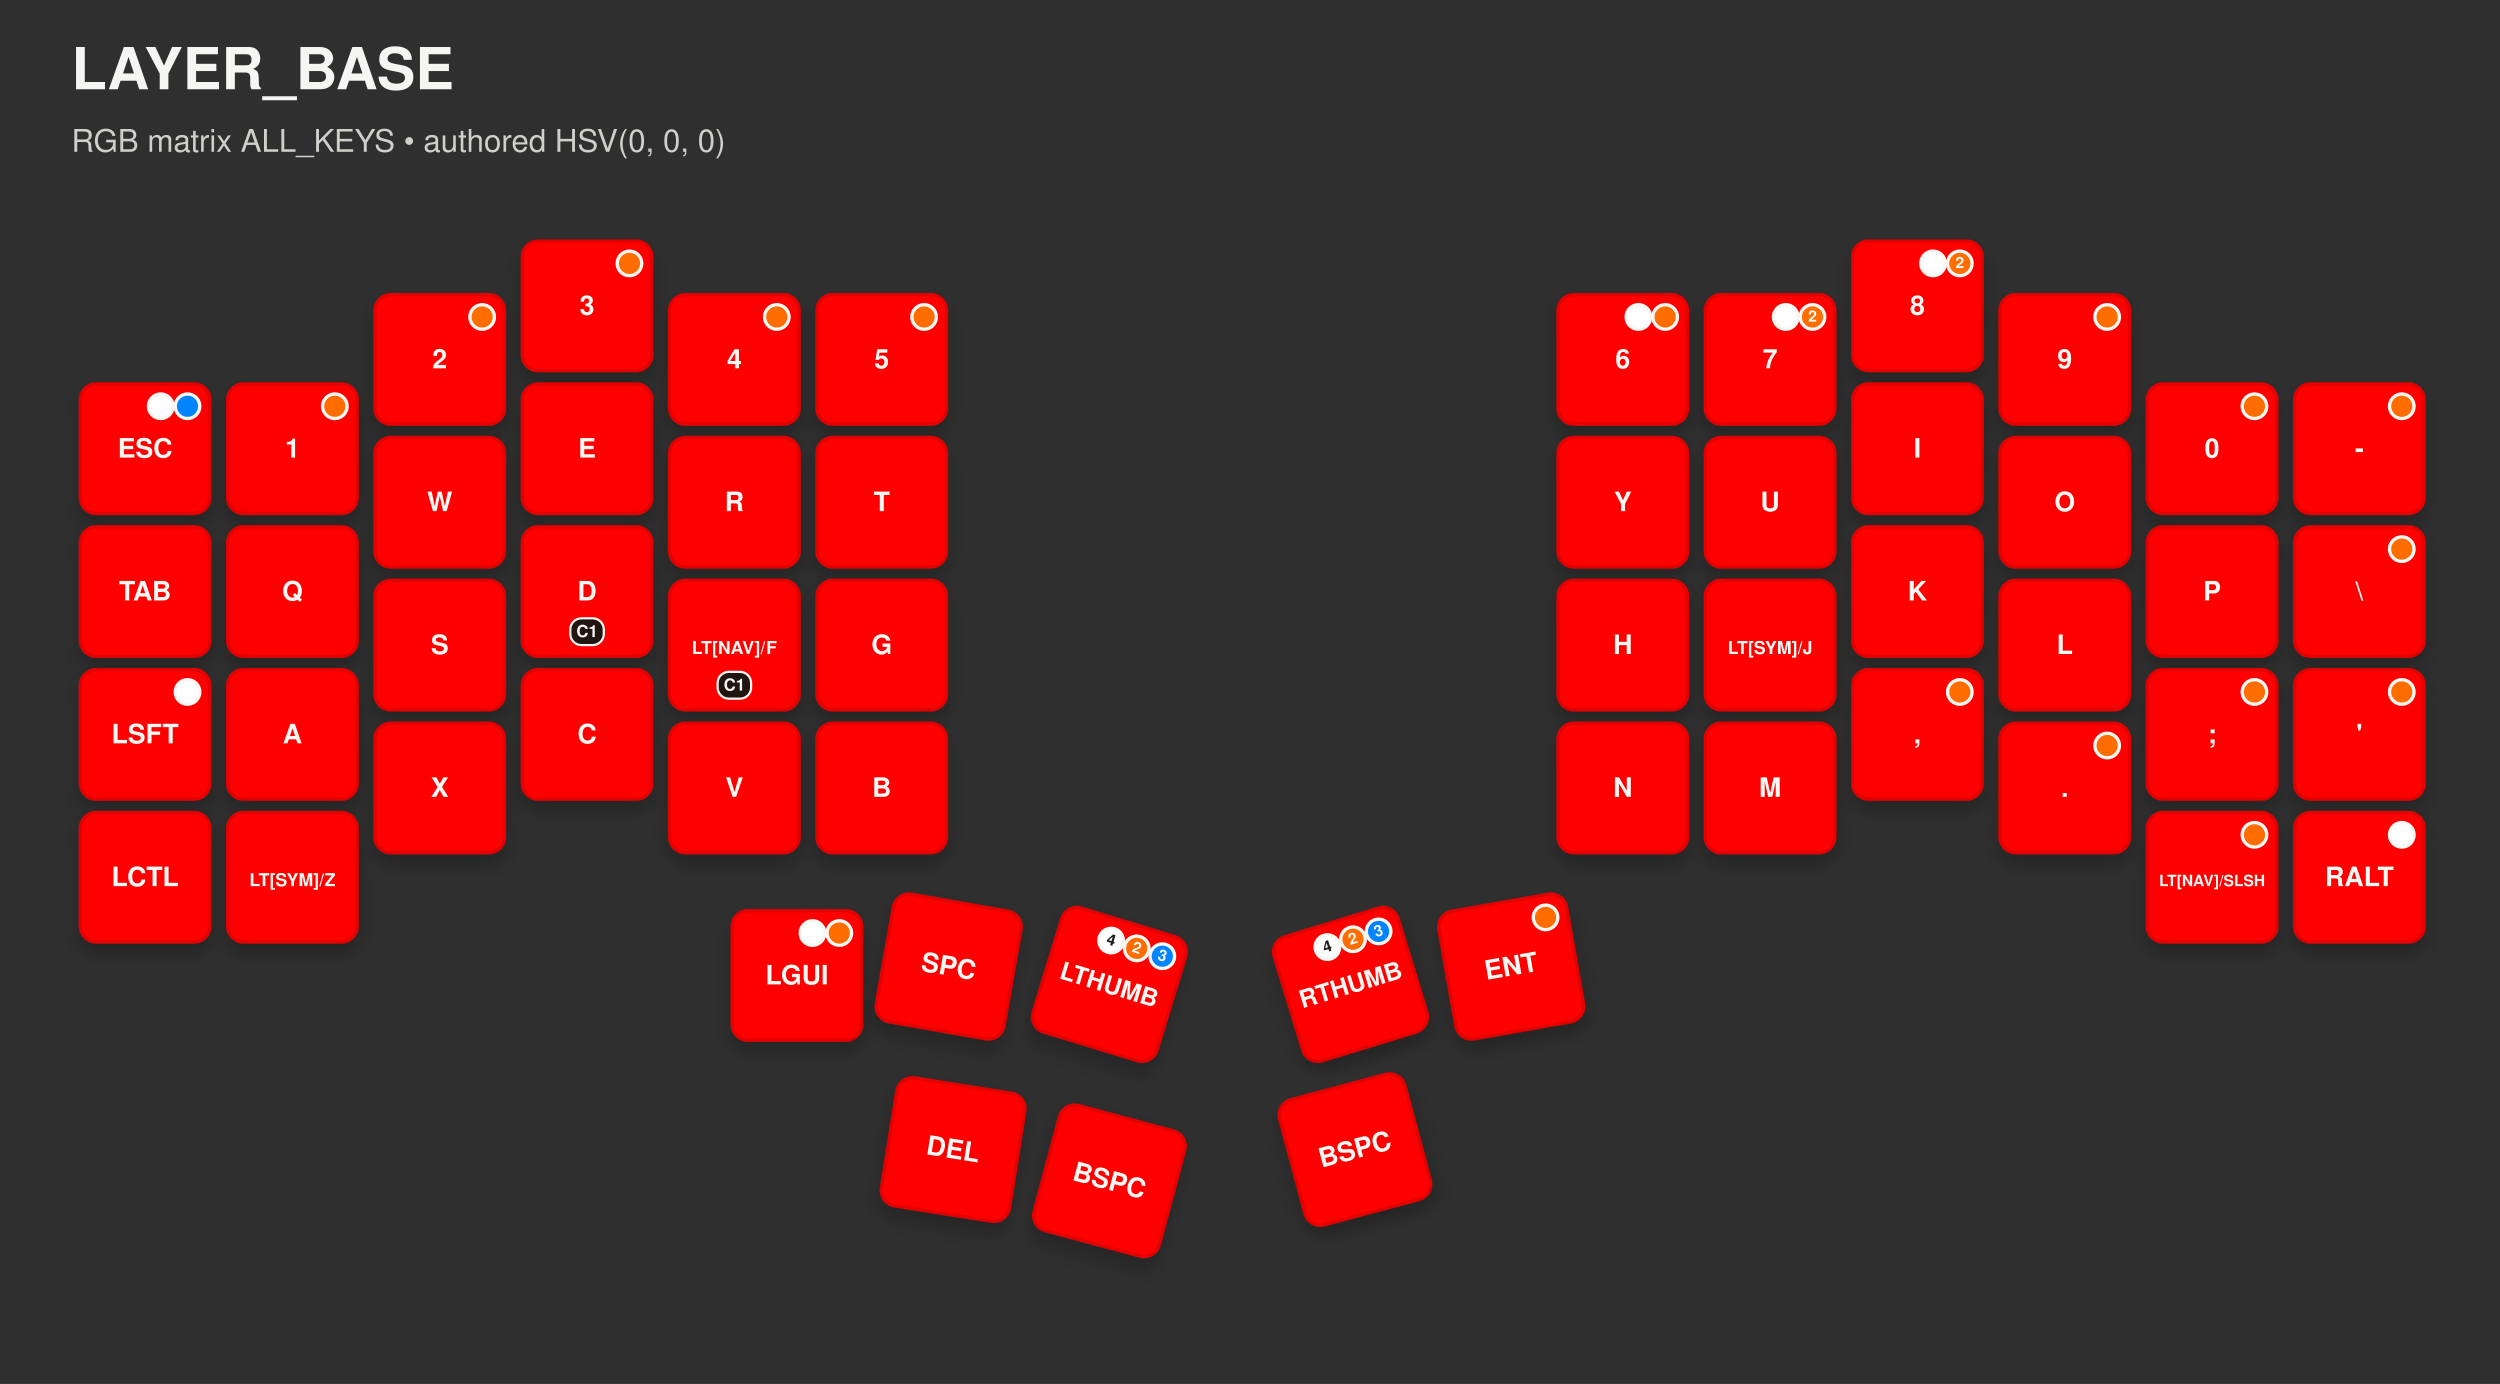
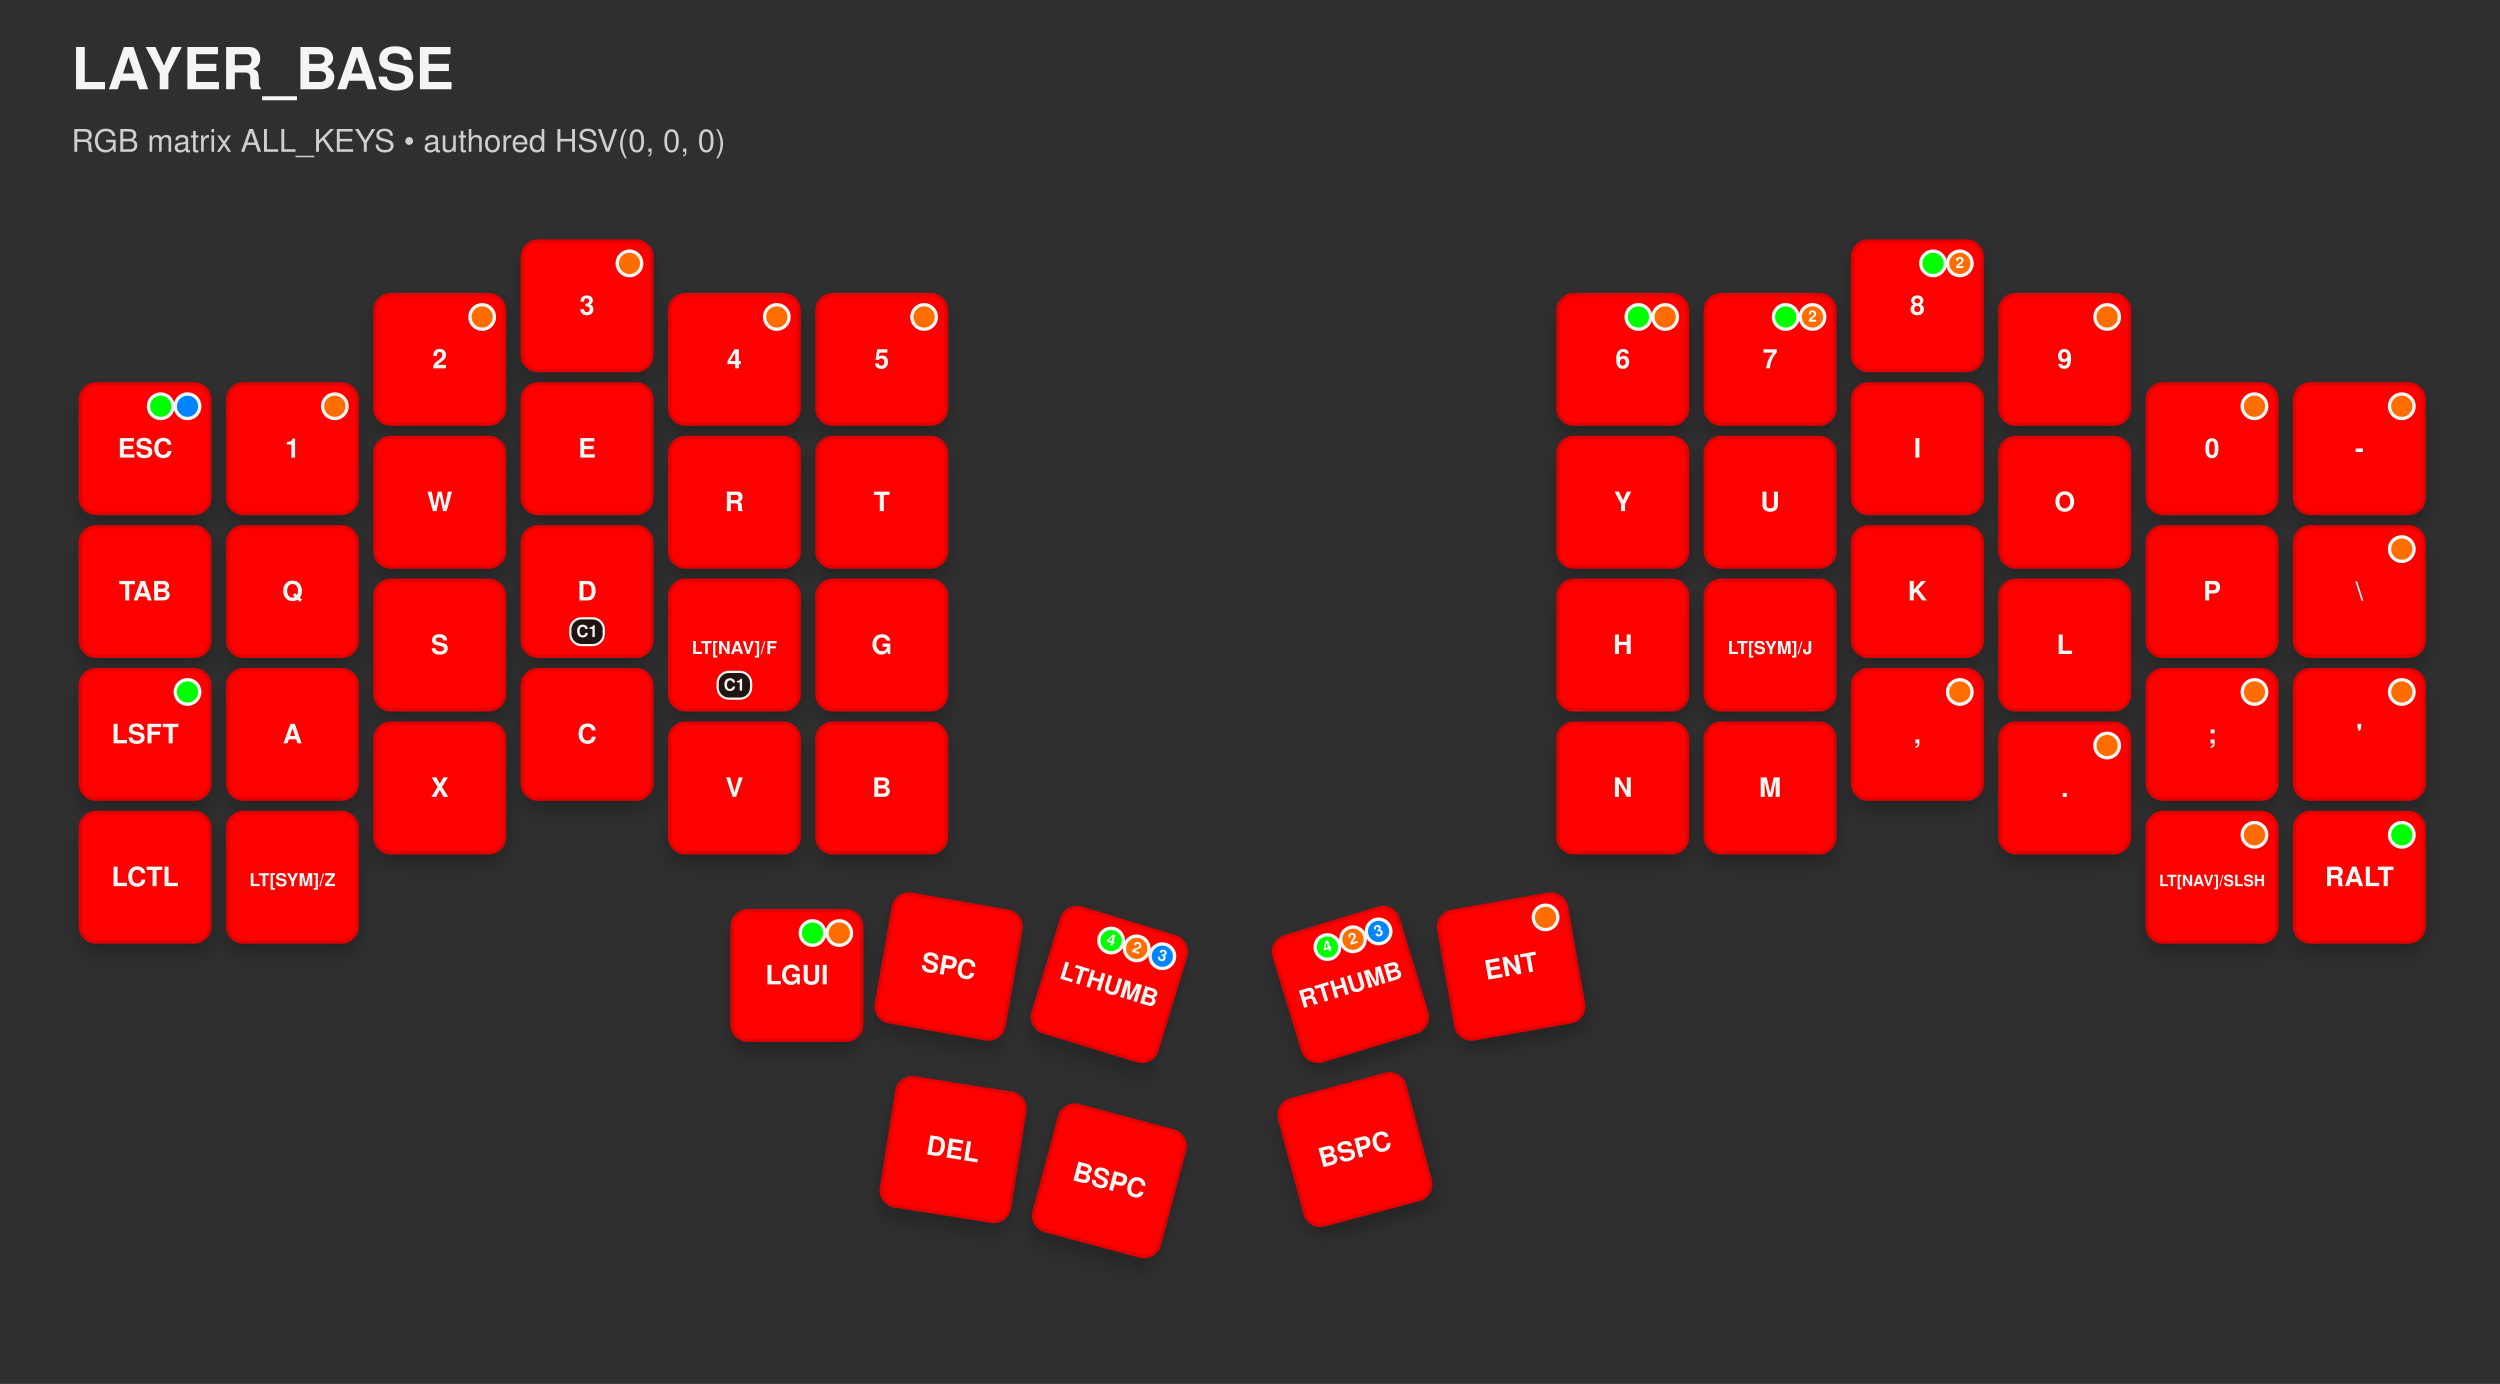
<svg xmlns="http://www.w3.org/2000/svg" width="1120" height="620" viewBox="0 0 1120 620" role="img" aria-labelledby="title desc">
  <defs>
    <filter id="shadow" x="-20%" y="-20%" width="140%" height="140%">
      <feDropShadow dx="0" dy="5" stdDeviation="4" flood-color="#000000" flood-opacity="0.22" />
    </filter>
  </defs>
  <rect width="1120" height="620" fill="#2f2f2f" />
  <text x="32" y="40" fill="#f5f5f3" font-size="26" font-family="Helvetica, Arial, sans-serif" font-weight="700">LAYER_BASE</text>
  <text x="32" y="68" fill="#cfcfcb" font-size="14" font-family="Helvetica, Arial, sans-serif">RGB matrix ALL_KEYS • authored HSV(0, 0, 0)</text>
  <g transform="rotate(0 65.0 201.0)">
    <rect x="36.0" y="172.0" width="58" height="58" rx="7" fill="#ff0000" stroke="#e30000" stroke-width="1.5" filter="url(#shadow)" />
    <text x="65.0" y="205.0" fill="#f7f7f4" fill-opacity="1.0" font-size="12" text-anchor="middle" font-family="Helvetica, Arial, sans-serif" font-weight="600">ESC</text>
-     <circle cx="72.0" cy="182.0" r="5.5" fill="#ffffff" stroke="#f7f7f4" stroke-width="1.5" />
+     <circle cx="72.0" cy="182.0" r="5.5" fill="#00ff00" stroke="#f7f7f4" stroke-width="1.5" />
    <circle cx="84.0" cy="182.0" r="5.5" fill="#0084ff" stroke="#f7f7f4" stroke-width="1.5" />
  </g>
  <g transform="rotate(0 131.0 201.0)">
    <rect x="102.0" y="172.0" width="58" height="58" rx="7" fill="#ff0000" stroke="#e30000" stroke-width="1.5" filter="url(#shadow)" />
    <text x="131.0" y="205.0" fill="#f7f7f4" fill-opacity="1.0" font-size="12" text-anchor="middle" font-family="Helvetica, Arial, sans-serif" font-weight="600">1</text>
    <circle cx="150.0" cy="182.0" r="5.5" fill="#ff6c00" stroke="#f7f7f4" stroke-width="1.5" />
  </g>
  <g transform="rotate(0 197.0 161.0)">
    <rect x="168.0" y="132.0" width="58" height="58" rx="7" fill="#ff0000" stroke="#e30000" stroke-width="1.5" filter="url(#shadow)" />
    <text x="197.0" y="165.0" fill="#f7f7f4" fill-opacity="1.0" font-size="12" text-anchor="middle" font-family="Helvetica, Arial, sans-serif" font-weight="600">2</text>
    <circle cx="216.0" cy="142.0" r="5.5" fill="#ff6c00" stroke="#f7f7f4" stroke-width="1.5" />
  </g>
  <g transform="rotate(0 263.0 137.0)">
    <rect x="234.0" y="108.0" width="58" height="58" rx="7" fill="#ff0000" stroke="#e30000" stroke-width="1.5" filter="url(#shadow)" />
    <text x="263.0" y="141.0" fill="#f7f7f4" fill-opacity="1.0" font-size="12" text-anchor="middle" font-family="Helvetica, Arial, sans-serif" font-weight="600">3</text>
    <circle cx="282.0" cy="118.0" r="5.5" fill="#ff6c00" stroke="#f7f7f4" stroke-width="1.5" />
  </g>
  <g transform="rotate(0 329.0 161.0)">
    <rect x="300.0" y="132.0" width="58" height="58" rx="7" fill="#ff0000" stroke="#e30000" stroke-width="1.5" filter="url(#shadow)" />
    <text x="329.0" y="165.0" fill="#f7f7f4" fill-opacity="1.0" font-size="12" text-anchor="middle" font-family="Helvetica, Arial, sans-serif" font-weight="600">4</text>
    <circle cx="348.0" cy="142.0" r="5.5" fill="#ff6c00" stroke="#f7f7f4" stroke-width="1.5" />
  </g>
  <g transform="rotate(0 395.0 161.0)">
    <rect x="366.0" y="132.0" width="58" height="58" rx="7" fill="#ff0000" stroke="#e30000" stroke-width="1.5" filter="url(#shadow)" />
    <text x="395.0" y="165.0" fill="#f7f7f4" fill-opacity="1.0" font-size="12" text-anchor="middle" font-family="Helvetica, Arial, sans-serif" font-weight="600">5</text>
    <circle cx="414.0" cy="142.0" r="5.5" fill="#ff6c00" stroke="#f7f7f4" stroke-width="1.5" />
  </g>
  <g transform="rotate(0 727.0 161.0)">
    <rect x="698.0" y="132.0" width="58" height="58" rx="7" fill="#ff0000" stroke="#e30000" stroke-width="1.5" filter="url(#shadow)" />
    <text x="727.0" y="165.0" fill="#f7f7f4" fill-opacity="1.0" font-size="12" text-anchor="middle" font-family="Helvetica, Arial, sans-serif" font-weight="600">6</text>
-     <circle cx="734.0" cy="142.0" r="5.5" fill="#ffffff" stroke="#f7f7f4" stroke-width="1.5" />
+     <circle cx="734.0" cy="142.0" r="5.5" fill="#00ff00" stroke="#f7f7f4" stroke-width="1.5" />
    <circle cx="746.0" cy="142.0" r="5.5" fill="#ff6c00" stroke="#f7f7f4" stroke-width="1.5" />
  </g>
  <g transform="rotate(0 793.0 161.0)">
    <rect x="764.0" y="132.0" width="58" height="58" rx="7" fill="#ff0000" stroke="#e30000" stroke-width="1.5" filter="url(#shadow)" />
    <text x="793.0" y="165.0" fill="#f7f7f4" fill-opacity="1.0" font-size="12" text-anchor="middle" font-family="Helvetica, Arial, sans-serif" font-weight="600">7</text>
-     <circle cx="800.0" cy="142.0" r="5.5" fill="#ffffff" stroke="#f7f7f4" stroke-width="1.5" />
+     <circle cx="800.0" cy="142.0" r="5.5" fill="#00ff00" stroke="#f7f7f4" stroke-width="1.5" />
    <circle cx="812.0" cy="142.0" r="5.5" fill="#ff6c00" stroke="#f7f7f4" stroke-width="1.5" />
    <text x="812.0" y="142.5" fill="#f7f7f4" font-size="7" text-anchor="middle" dominant-baseline="central" font-family="Helvetica, Arial, sans-serif" font-weight="700">2</text>
  </g>
  <g transform="rotate(0 859.0 137.0)">
    <rect x="830.0" y="108.0" width="58" height="58" rx="7" fill="#ff0000" stroke="#e30000" stroke-width="1.5" filter="url(#shadow)" />
    <text x="859.0" y="141.0" fill="#f7f7f4" fill-opacity="1.0" font-size="12" text-anchor="middle" font-family="Helvetica, Arial, sans-serif" font-weight="600">8</text>
-     <circle cx="866.0" cy="118.0" r="5.5" fill="#ffffff" stroke="#f7f7f4" stroke-width="1.5" />
+     <circle cx="866.0" cy="118.0" r="5.5" fill="#00ff00" stroke="#f7f7f4" stroke-width="1.5" />
    <circle cx="878.0" cy="118.0" r="5.5" fill="#ff6c00" stroke="#f7f7f4" stroke-width="1.5" />
    <text x="878.0" y="118.5" fill="#f7f7f4" font-size="7" text-anchor="middle" dominant-baseline="central" font-family="Helvetica, Arial, sans-serif" font-weight="700">2</text>
  </g>
  <g transform="rotate(0 925.0 161.0)">
    <rect x="896.0" y="132.0" width="58" height="58" rx="7" fill="#ff0000" stroke="#e30000" stroke-width="1.5" filter="url(#shadow)" />
    <text x="925.0" y="165.0" fill="#f7f7f4" fill-opacity="1.0" font-size="12" text-anchor="middle" font-family="Helvetica, Arial, sans-serif" font-weight="600">9</text>
    <circle cx="944.0" cy="142.0" r="5.5" fill="#ff6c00" stroke="#f7f7f4" stroke-width="1.5" />
  </g>
  <g transform="rotate(0 991.0 201.0)">
    <rect x="962.0" y="172.0" width="58" height="58" rx="7" fill="#ff0000" stroke="#e30000" stroke-width="1.5" filter="url(#shadow)" />
    <text x="991.0" y="205.0" fill="#f7f7f4" fill-opacity="1.0" font-size="12" text-anchor="middle" font-family="Helvetica, Arial, sans-serif" font-weight="600">0</text>
    <circle cx="1010.0" cy="182.0" r="5.5" fill="#ff6c00" stroke="#f7f7f4" stroke-width="1.5" />
  </g>
  <g transform="rotate(0 1057.0 201.0)">
    <rect x="1028.0" y="172.0" width="58" height="58" rx="7" fill="#ff0000" stroke="#e30000" stroke-width="1.5" filter="url(#shadow)" />
    <text x="1057.0" y="205.0" fill="#f7f7f4" fill-opacity="1.0" font-size="12" text-anchor="middle" font-family="Helvetica, Arial, sans-serif" font-weight="600">-</text>
    <circle cx="1076.0" cy="182.0" r="5.5" fill="#ff6c00" stroke="#f7f7f4" stroke-width="1.5" />
  </g>
  <g transform="rotate(0 65.0 265.0)">
    <rect x="36.0" y="236.0" width="58" height="58" rx="7" fill="#ff0000" stroke="#e30000" stroke-width="1.5" filter="url(#shadow)" />
    <text x="65.0" y="269.0" fill="#f7f7f4" fill-opacity="1.0" font-size="12" text-anchor="middle" font-family="Helvetica, Arial, sans-serif" font-weight="600">TAB</text>
  </g>
  <g transform="rotate(0 131.0 265.0)">
    <rect x="102.0" y="236.0" width="58" height="58" rx="7" fill="#ff0000" stroke="#e30000" stroke-width="1.5" filter="url(#shadow)" />
    <text x="131.0" y="269.0" fill="#f7f7f4" fill-opacity="1.0" font-size="12" text-anchor="middle" font-family="Helvetica, Arial, sans-serif" font-weight="600">Q</text>
  </g>
  <g transform="rotate(0 197.0 225.0)">
    <rect x="168.0" y="196.0" width="58" height="58" rx="7" fill="#ff0000" stroke="#e30000" stroke-width="1.5" filter="url(#shadow)" />
    <text x="197.0" y="229.0" fill="#f7f7f4" fill-opacity="1.0" font-size="12" text-anchor="middle" font-family="Helvetica, Arial, sans-serif" font-weight="600">W</text>
  </g>
  <g transform="rotate(0 263.0 201.0)">
    <rect x="234.0" y="172.0" width="58" height="58" rx="7" fill="#ff0000" stroke="#e30000" stroke-width="1.5" filter="url(#shadow)" />
    <text x="263.0" y="205.0" fill="#f7f7f4" fill-opacity="1.0" font-size="12" text-anchor="middle" font-family="Helvetica, Arial, sans-serif" font-weight="600">E</text>
  </g>
  <g transform="rotate(0 329.0 225.0)">
    <rect x="300.0" y="196.0" width="58" height="58" rx="7" fill="#ff0000" stroke="#e30000" stroke-width="1.5" filter="url(#shadow)" />
    <text x="329.0" y="229.0" fill="#f7f7f4" fill-opacity="1.0" font-size="12" text-anchor="middle" font-family="Helvetica, Arial, sans-serif" font-weight="600">R</text>
  </g>
  <g transform="rotate(0 395.0 225.0)">
    <rect x="366.0" y="196.0" width="58" height="58" rx="7" fill="#ff0000" stroke="#e30000" stroke-width="1.5" filter="url(#shadow)" />
    <text x="395.0" y="229.0" fill="#f7f7f4" fill-opacity="1.0" font-size="12" text-anchor="middle" font-family="Helvetica, Arial, sans-serif" font-weight="600">T</text>
  </g>
  <g transform="rotate(0 727.0 225.0)">
    <rect x="698.0" y="196.0" width="58" height="58" rx="7" fill="#ff0000" stroke="#e30000" stroke-width="1.5" filter="url(#shadow)" />
    <text x="727.0" y="229.0" fill="#f7f7f4" fill-opacity="1.0" font-size="12" text-anchor="middle" font-family="Helvetica, Arial, sans-serif" font-weight="600">Y</text>
  </g>
  <g transform="rotate(0 793.0 225.0)">
    <rect x="764.0" y="196.0" width="58" height="58" rx="7" fill="#ff0000" stroke="#e30000" stroke-width="1.5" filter="url(#shadow)" />
    <text x="793.0" y="229.0" fill="#f7f7f4" fill-opacity="1.0" font-size="12" text-anchor="middle" font-family="Helvetica, Arial, sans-serif" font-weight="600">U</text>
  </g>
  <g transform="rotate(0 859.0 201.0)">
    <rect x="830.0" y="172.0" width="58" height="58" rx="7" fill="#ff0000" stroke="#e30000" stroke-width="1.5" filter="url(#shadow)" />
    <text x="859.0" y="205.0" fill="#f7f7f4" fill-opacity="1.0" font-size="12" text-anchor="middle" font-family="Helvetica, Arial, sans-serif" font-weight="600">I</text>
  </g>
  <g transform="rotate(0 925.0 225.0)">
    <rect x="896.0" y="196.0" width="58" height="58" rx="7" fill="#ff0000" stroke="#e30000" stroke-width="1.5" filter="url(#shadow)" />
    <text x="925.0" y="229.0" fill="#f7f7f4" fill-opacity="1.0" font-size="12" text-anchor="middle" font-family="Helvetica, Arial, sans-serif" font-weight="600">O</text>
  </g>
  <g transform="rotate(0 991.0 265.0)">
    <rect x="962.0" y="236.0" width="58" height="58" rx="7" fill="#ff0000" stroke="#e30000" stroke-width="1.5" filter="url(#shadow)" />
    <text x="991.0" y="269.0" fill="#f7f7f4" fill-opacity="1.0" font-size="12" text-anchor="middle" font-family="Helvetica, Arial, sans-serif" font-weight="600">P</text>
  </g>
  <g transform="rotate(0 1057.0 265.0)">
    <rect x="1028.0" y="236.0" width="58" height="58" rx="7" fill="#ff0000" stroke="#e30000" stroke-width="1.5" filter="url(#shadow)" />
    <text x="1057.0" y="269.0" fill="#f7f7f4" fill-opacity="1.0" font-size="12" text-anchor="middle" font-family="Helvetica, Arial, sans-serif" font-weight="600">\</text>
    <circle cx="1076.0" cy="246.0" r="5.5" fill="#ff6c00" stroke="#f7f7f4" stroke-width="1.5" />
  </g>
  <g transform="rotate(0 65.0 329.0)">
    <rect x="36.0" y="300.0" width="58" height="58" rx="7" fill="#ff0000" stroke="#e30000" stroke-width="1.5" filter="url(#shadow)" />
    <text x="65.0" y="333.0" fill="#f7f7f4" fill-opacity="1.0" font-size="12" text-anchor="middle" font-family="Helvetica, Arial, sans-serif" font-weight="600">LSFT</text>
-     <circle cx="84.0" cy="310.0" r="5.5" fill="#ffffff" stroke="#f7f7f4" stroke-width="1.5" />
+     <circle cx="84.0" cy="310.0" r="5.5" fill="#00ff00" stroke="#f7f7f4" stroke-width="1.5" />
  </g>
  <g transform="rotate(0 131.0 329.0)">
    <rect x="102.0" y="300.0" width="58" height="58" rx="7" fill="#ff0000" stroke="#e30000" stroke-width="1.5" filter="url(#shadow)" />
    <text x="131.0" y="333.0" fill="#f7f7f4" fill-opacity="1.0" font-size="12" text-anchor="middle" font-family="Helvetica, Arial, sans-serif" font-weight="600">A</text>
  </g>
  <g transform="rotate(0 197.0 289.0)">
    <rect x="168.0" y="260.0" width="58" height="58" rx="7" fill="#ff0000" stroke="#e30000" stroke-width="1.5" filter="url(#shadow)" />
    <text x="197.0" y="293.0" fill="#f7f7f4" fill-opacity="1.0" font-size="12" text-anchor="middle" font-family="Helvetica, Arial, sans-serif" font-weight="600">S</text>
  </g>
  <g transform="rotate(0 263.0 265.0)">
    <rect x="234.0" y="236.0" width="58" height="58" rx="7" fill="#ff0000" stroke="#e30000" stroke-width="1.5" filter="url(#shadow)" />
    <text x="263.0" y="269.0" fill="#f7f7f4" fill-opacity="1.0" font-size="12" text-anchor="middle" font-family="Helvetica, Arial, sans-serif" font-weight="600">D</text>
    <rect x="255.5" y="277.0" width="15" height="12" rx="5" fill="#141714" fill-opacity="0.94" stroke="#f5f5f3" stroke-width="1" />
    <text x="263.0" y="285.4" fill="#f5f5f3" font-size="7.5" text-anchor="middle" font-family="Helvetica, Arial, sans-serif" font-weight="700">C1</text>
  </g>
  <g transform="rotate(0 329.0 289.0)">
    <rect x="300.0" y="260.0" width="58" height="58" rx="7" fill="#ff0000" stroke="#e30000" stroke-width="1.5" filter="url(#shadow)" />
    <text x="329.0" y="293.0" fill="#f7f7f4" fill-opacity="1.0" font-size="8" text-anchor="middle" font-family="Helvetica, Arial, sans-serif" font-weight="600">LT[NAV]/F</text>
    <rect x="321.5" y="301.0" width="15" height="12" rx="5" fill="#141714" fill-opacity="0.94" stroke="#f5f5f3" stroke-width="1" />
    <text x="329.0" y="309.4" fill="#f5f5f3" font-size="7.5" text-anchor="middle" font-family="Helvetica, Arial, sans-serif" font-weight="700">C1</text>
  </g>
  <g transform="rotate(0 395.0 289.0)">
    <rect x="366.0" y="260.0" width="58" height="58" rx="7" fill="#ff0000" stroke="#e30000" stroke-width="1.5" filter="url(#shadow)" />
    <text x="395.0" y="293.0" fill="#f7f7f4" fill-opacity="1.0" font-size="12" text-anchor="middle" font-family="Helvetica, Arial, sans-serif" font-weight="600">G</text>
  </g>
  <g transform="rotate(0 727.0 289.0)">
    <rect x="698.0" y="260.0" width="58" height="58" rx="7" fill="#ff0000" stroke="#e30000" stroke-width="1.5" filter="url(#shadow)" />
    <text x="727.0" y="293.0" fill="#f7f7f4" fill-opacity="1.0" font-size="12" text-anchor="middle" font-family="Helvetica, Arial, sans-serif" font-weight="600">H</text>
  </g>
  <g transform="rotate(0 793.0 289.0)">
    <rect x="764.0" y="260.0" width="58" height="58" rx="7" fill="#ff0000" stroke="#e30000" stroke-width="1.5" filter="url(#shadow)" />
    <text x="793.0" y="293.0" fill="#f7f7f4" fill-opacity="1.0" font-size="8" text-anchor="middle" font-family="Helvetica, Arial, sans-serif" font-weight="600" textLength="42" lengthAdjust="spacingAndGlyphs">LT[SYM]/J</text>
  </g>
  <g transform="rotate(0 859.0 265.0)">
    <rect x="830.0" y="236.0" width="58" height="58" rx="7" fill="#ff0000" stroke="#e30000" stroke-width="1.5" filter="url(#shadow)" />
    <text x="859.0" y="269.0" fill="#f7f7f4" fill-opacity="1.0" font-size="12" text-anchor="middle" font-family="Helvetica, Arial, sans-serif" font-weight="600">K</text>
  </g>
  <g transform="rotate(0 925.0 289.0)">
    <rect x="896.0" y="260.0" width="58" height="58" rx="7" fill="#ff0000" stroke="#e30000" stroke-width="1.5" filter="url(#shadow)" />
    <text x="925.0" y="293.0" fill="#f7f7f4" fill-opacity="1.0" font-size="12" text-anchor="middle" font-family="Helvetica, Arial, sans-serif" font-weight="600">L</text>
  </g>
  <g transform="rotate(0 991.0 329.0)">
    <rect x="962.0" y="300.0" width="58" height="58" rx="7" fill="#ff0000" stroke="#e30000" stroke-width="1.5" filter="url(#shadow)" />
    <text x="991.0" y="333.0" fill="#f7f7f4" fill-opacity="1.0" font-size="12" text-anchor="middle" font-family="Helvetica, Arial, sans-serif" font-weight="600">;</text>
    <circle cx="1010.0" cy="310.0" r="5.5" fill="#ff6c00" stroke="#f7f7f4" stroke-width="1.5" />
  </g>
  <g transform="rotate(0 1057.0 329.0)">
    <rect x="1028.0" y="300.0" width="58" height="58" rx="7" fill="#ff0000" stroke="#e30000" stroke-width="1.5" filter="url(#shadow)" />
    <text x="1057.0" y="333.0" fill="#f7f7f4" fill-opacity="1.0" font-size="12" text-anchor="middle" font-family="Helvetica, Arial, sans-serif" font-weight="600">'</text>
    <circle cx="1076.0" cy="310.0" r="5.5" fill="#ff6c00" stroke="#f7f7f4" stroke-width="1.5" />
  </g>
  <g transform="rotate(0 65.0 393.0)">
    <rect x="36.0" y="364.0" width="58" height="58" rx="7" fill="#ff0000" stroke="#e30000" stroke-width="1.5" filter="url(#shadow)" />
    <text x="65.0" y="397.0" fill="#f7f7f4" fill-opacity="1.0" font-size="12" text-anchor="middle" font-family="Helvetica, Arial, sans-serif" font-weight="600">LCTL</text>
  </g>
  <g transform="rotate(0 131.0 393.0)">
    <rect x="102.0" y="364.0" width="58" height="58" rx="7" fill="#ff0000" stroke="#e30000" stroke-width="1.5" filter="url(#shadow)" />
    <text x="131.0" y="397.0" fill="#f7f7f4" fill-opacity="1.0" font-size="8" text-anchor="middle" font-family="Helvetica, Arial, sans-serif" font-weight="600" textLength="42" lengthAdjust="spacingAndGlyphs">LT[SYM]/Z</text>
  </g>
  <g transform="rotate(0 197.0 353.0)">
    <rect x="168.0" y="324.0" width="58" height="58" rx="7" fill="#ff0000" stroke="#e30000" stroke-width="1.5" filter="url(#shadow)" />
    <text x="197.0" y="357.0" fill="#f7f7f4" fill-opacity="1.0" font-size="12" text-anchor="middle" font-family="Helvetica, Arial, sans-serif" font-weight="600">X</text>
  </g>
  <g transform="rotate(0 263.0 329.0)">
    <rect x="234.0" y="300.0" width="58" height="58" rx="7" fill="#ff0000" stroke="#e30000" stroke-width="1.5" filter="url(#shadow)" />
    <text x="263.0" y="333.0" fill="#f7f7f4" fill-opacity="1.0" font-size="12" text-anchor="middle" font-family="Helvetica, Arial, sans-serif" font-weight="600">C</text>
  </g>
  <g transform="rotate(0 329.0 353.0)">
    <rect x="300.0" y="324.0" width="58" height="58" rx="7" fill="#ff0000" stroke="#e30000" stroke-width="1.5" filter="url(#shadow)" />
    <text x="329.0" y="357.0" fill="#f7f7f4" fill-opacity="1.0" font-size="12" text-anchor="middle" font-family="Helvetica, Arial, sans-serif" font-weight="600">V</text>
  </g>
  <g transform="rotate(0 395.0 353.0)">
    <rect x="366.0" y="324.0" width="58" height="58" rx="7" fill="#ff0000" stroke="#e30000" stroke-width="1.5" filter="url(#shadow)" />
    <text x="395.0" y="357.0" fill="#f7f7f4" fill-opacity="1.0" font-size="12" text-anchor="middle" font-family="Helvetica, Arial, sans-serif" font-weight="600">B</text>
  </g>
  <g transform="rotate(0 727.0 353.0)">
    <rect x="698.0" y="324.0" width="58" height="58" rx="7" fill="#ff0000" stroke="#e30000" stroke-width="1.5" filter="url(#shadow)" />
    <text x="727.0" y="357.0" fill="#f7f7f4" fill-opacity="1.0" font-size="12" text-anchor="middle" font-family="Helvetica, Arial, sans-serif" font-weight="600">N</text>
  </g>
  <g transform="rotate(0 793.0 353.0)">
    <rect x="764.0" y="324.0" width="58" height="58" rx="7" fill="#ff0000" stroke="#e30000" stroke-width="1.5" filter="url(#shadow)" />
    <text x="793.0" y="357.0" fill="#f7f7f4" fill-opacity="1.0" font-size="12" text-anchor="middle" font-family="Helvetica, Arial, sans-serif" font-weight="600">M</text>
  </g>
  <g transform="rotate(0 859.0 329.0)">
    <rect x="830.0" y="300.0" width="58" height="58" rx="7" fill="#ff0000" stroke="#e30000" stroke-width="1.5" filter="url(#shadow)" />
    <text x="859.0" y="333.0" fill="#f7f7f4" fill-opacity="1.0" font-size="12" text-anchor="middle" font-family="Helvetica, Arial, sans-serif" font-weight="600">,</text>
    <circle cx="878.0" cy="310.0" r="5.5" fill="#ff6c00" stroke="#f7f7f4" stroke-width="1.5" />
  </g>
  <g transform="rotate(0 925.0 353.0)">
    <rect x="896.0" y="324.0" width="58" height="58" rx="7" fill="#ff0000" stroke="#e30000" stroke-width="1.5" filter="url(#shadow)" />
    <text x="925.0" y="357.0" fill="#f7f7f4" fill-opacity="1.0" font-size="12" text-anchor="middle" font-family="Helvetica, Arial, sans-serif" font-weight="600">.</text>
    <circle cx="944.0" cy="334.0" r="5.5" fill="#ff6c00" stroke="#f7f7f4" stroke-width="1.5" />
  </g>
  <g transform="rotate(0 991.0 393.0)">
    <rect x="962.0" y="364.0" width="58" height="58" rx="7" fill="#ff0000" stroke="#e30000" stroke-width="1.5" filter="url(#shadow)" />
    <text x="991.0" y="397.0" fill="#f7f7f4" fill-opacity="1.0" font-size="7" text-anchor="middle" font-family="Helvetica, Arial, sans-serif" font-weight="600" textLength="42" lengthAdjust="spacingAndGlyphs">LT[NAV]/SLSH</text>
    <circle cx="1010.0" cy="374.0" r="5.5" fill="#ff6c00" stroke="#f7f7f4" stroke-width="1.5" />
  </g>
  <g transform="rotate(0 1057.0 393.0)">
    <rect x="1028.0" y="364.0" width="58" height="58" rx="7" fill="#ff0000" stroke="#e30000" stroke-width="1.5" filter="url(#shadow)" />
    <text x="1057.0" y="397.0" fill="#f7f7f4" fill-opacity="1.0" font-size="12" text-anchor="middle" font-family="Helvetica, Arial, sans-serif" font-weight="600">RALT</text>
-     <circle cx="1076.0" cy="374.0" r="5.5" fill="#ffffff" stroke="#f7f7f4" stroke-width="1.5" />
+     <circle cx="1076.0" cy="374.0" r="5.5" fill="#00ff00" stroke="#f7f7f4" stroke-width="1.5" />
  </g>
  <g transform="rotate(0 357.0 437.0)">
    <rect x="328.0" y="408.0" width="58" height="58" rx="7" fill="#ff0000" stroke="#e30000" stroke-width="1.5" filter="url(#shadow)" />
    <text x="357.0" y="441.0" fill="#f7f7f4" fill-opacity="1.0" font-size="12" text-anchor="middle" font-family="Helvetica, Arial, sans-serif" font-weight="600">LGUI</text>
-     <circle cx="364.0" cy="418.0" r="5.5" fill="#ffffff" stroke="#f7f7f4" stroke-width="1.5" />
+     <circle cx="364.0" cy="418.0" r="5.5" fill="#00ff00" stroke="#f7f7f4" stroke-width="1.5" />
    <circle cx="376.0" cy="418.0" r="5.5" fill="#ff6c00" stroke="#f7f7f4" stroke-width="1.5" />
  </g>
  <g transform="rotate(10 425.0 433.0)">
    <rect x="396.0" y="404.0" width="58" height="58" rx="7" fill="#ff0000" stroke="#e30000" stroke-width="1.5" filter="url(#shadow)" />
    <text x="425.0" y="437.0" fill="#f7f7f4" fill-opacity="1.0" font-size="12" text-anchor="middle" font-family="Helvetica, Arial, sans-serif" font-weight="600">SPC</text>
  </g>
  <g transform="rotate(17 497.0 441.0)">
    <rect x="468.0" y="412.0" width="58" height="58" rx="7" fill="#ff0000" stroke="#e30000" stroke-width="1.5" filter="url(#shadow)" />
    <text x="497.0" y="445.0" fill="#f7f7f4" fill-opacity="1.0" font-size="11" text-anchor="middle" font-family="Helvetica, Arial, sans-serif" font-weight="600" textLength="42" lengthAdjust="spacingAndGlyphs">LTHUMB</text>
-     <circle cx="492.0" cy="422.0" r="5.5" fill="#ffffff" stroke="#f7f7f4" stroke-width="1.5" />
-     <text x="492.0" y="422.5" fill="#1c1f1c" font-size="7" text-anchor="middle" dominant-baseline="central" font-family="Helvetica, Arial, sans-serif" font-weight="700">4</text>
+     <circle cx="492.0" cy="422.0" r="5.5" fill="#00ff00" stroke="#f7f7f4" stroke-width="1.5" />
+     <text x="492.0" y="422.5" fill="#f7f7f4" font-size="7" text-anchor="middle" dominant-baseline="central" font-family="Helvetica, Arial, sans-serif" font-weight="700">4</text>
    <circle cx="504.0" cy="422.0" r="5.5" fill="#ff6c00" stroke="#f7f7f4" stroke-width="1.5" />
    <text x="504.0" y="422.5" fill="#f7f7f4" font-size="7" text-anchor="middle" dominant-baseline="central" font-family="Helvetica, Arial, sans-serif" font-weight="700">2</text>
    <circle cx="516.0" cy="422.0" r="5.5" fill="#0084ff" stroke="#f7f7f4" stroke-width="1.5" />
    <text x="516.0" y="422.5" fill="#f7f7f4" font-size="7" text-anchor="middle" dominant-baseline="central" font-family="Helvetica, Arial, sans-serif" font-weight="700">3</text>
  </g>
  <g transform="rotate(-17 605.0 441.0)">
    <rect x="576.0" y="412.0" width="58" height="58" rx="7" fill="#ff0000" stroke="#e30000" stroke-width="1.5" filter="url(#shadow)" />
    <text x="605.0" y="445.0" fill="#f7f7f4" fill-opacity="1.0" font-size="11" text-anchor="middle" font-family="Helvetica, Arial, sans-serif" font-weight="600" textLength="42" lengthAdjust="spacingAndGlyphs">RTHUMB</text>
-     <circle cx="600.0" cy="422.0" r="5.5" fill="#ffffff" stroke="#f7f7f4" stroke-width="1.5" />
-     <text x="600.0" y="422.5" fill="#1c1f1c" font-size="7" text-anchor="middle" dominant-baseline="central" font-family="Helvetica, Arial, sans-serif" font-weight="700">4</text>
+     <circle cx="600.0" cy="422.0" r="5.5" fill="#00ff00" stroke="#f7f7f4" stroke-width="1.5" />
+     <text x="600.0" y="422.5" fill="#f7f7f4" font-size="7" text-anchor="middle" dominant-baseline="central" font-family="Helvetica, Arial, sans-serif" font-weight="700">4</text>
    <circle cx="612.0" cy="422.0" r="5.5" fill="#ff6c00" stroke="#f7f7f4" stroke-width="1.5" />
    <text x="612.0" y="422.5" fill="#f7f7f4" font-size="7" text-anchor="middle" dominant-baseline="central" font-family="Helvetica, Arial, sans-serif" font-weight="700">2</text>
    <circle cx="624.0" cy="422.0" r="5.5" fill="#0084ff" stroke="#f7f7f4" stroke-width="1.5" />
    <text x="624.0" y="422.5" fill="#f7f7f4" font-size="7" text-anchor="middle" dominant-baseline="central" font-family="Helvetica, Arial, sans-serif" font-weight="700">3</text>
  </g>
  <g transform="rotate(-10 677.0 433.0)">
    <rect x="648.0" y="404.0" width="58" height="58" rx="7" fill="#ff0000" stroke="#e30000" stroke-width="1.5" filter="url(#shadow)" />
    <text x="677.0" y="437.0" fill="#f7f7f4" fill-opacity="1.0" font-size="12" text-anchor="middle" font-family="Helvetica, Arial, sans-serif" font-weight="600">ENT</text>
    <circle cx="696.0" cy="414.0" r="5.5" fill="#ff6c00" stroke="#f7f7f4" stroke-width="1.5" />
  </g>
  <g transform="rotate(9 427.0 515.0)">
    <rect x="398.0" y="486.0" width="58" height="58" rx="7" fill="#ff0000" stroke="#e30000" stroke-width="1.5" filter="url(#shadow)" />
    <text x="427.0" y="519.0" fill="#f7f7f4" fill-opacity="1.0" font-size="12" text-anchor="middle" font-family="Helvetica, Arial, sans-serif" font-weight="600">DEL</text>
  </g>
  <g transform="rotate(15 497.0 529.0)">
    <rect x="468.0" y="500.0" width="58" height="58" rx="7" fill="#ff0000" stroke="#e30000" stroke-width="1.5" filter="url(#shadow)" />
    <text x="497.0" y="533.0" fill="#f7f7f4" fill-opacity="1.0" font-size="12" text-anchor="middle" font-family="Helvetica, Arial, sans-serif" font-weight="600">BSPC</text>
  </g>
  <g transform="rotate(-15 607.0 515.0)">
    <rect x="578.0" y="486.0" width="58" height="58" rx="7" fill="#ff0000" stroke="#e30000" stroke-width="1.5" filter="url(#shadow)" />
    <text x="607.0" y="519.0" fill="#f7f7f4" fill-opacity="1.0" font-size="12" text-anchor="middle" font-family="Helvetica, Arial, sans-serif" font-weight="600">BSPC</text>
  </g>
</svg>
